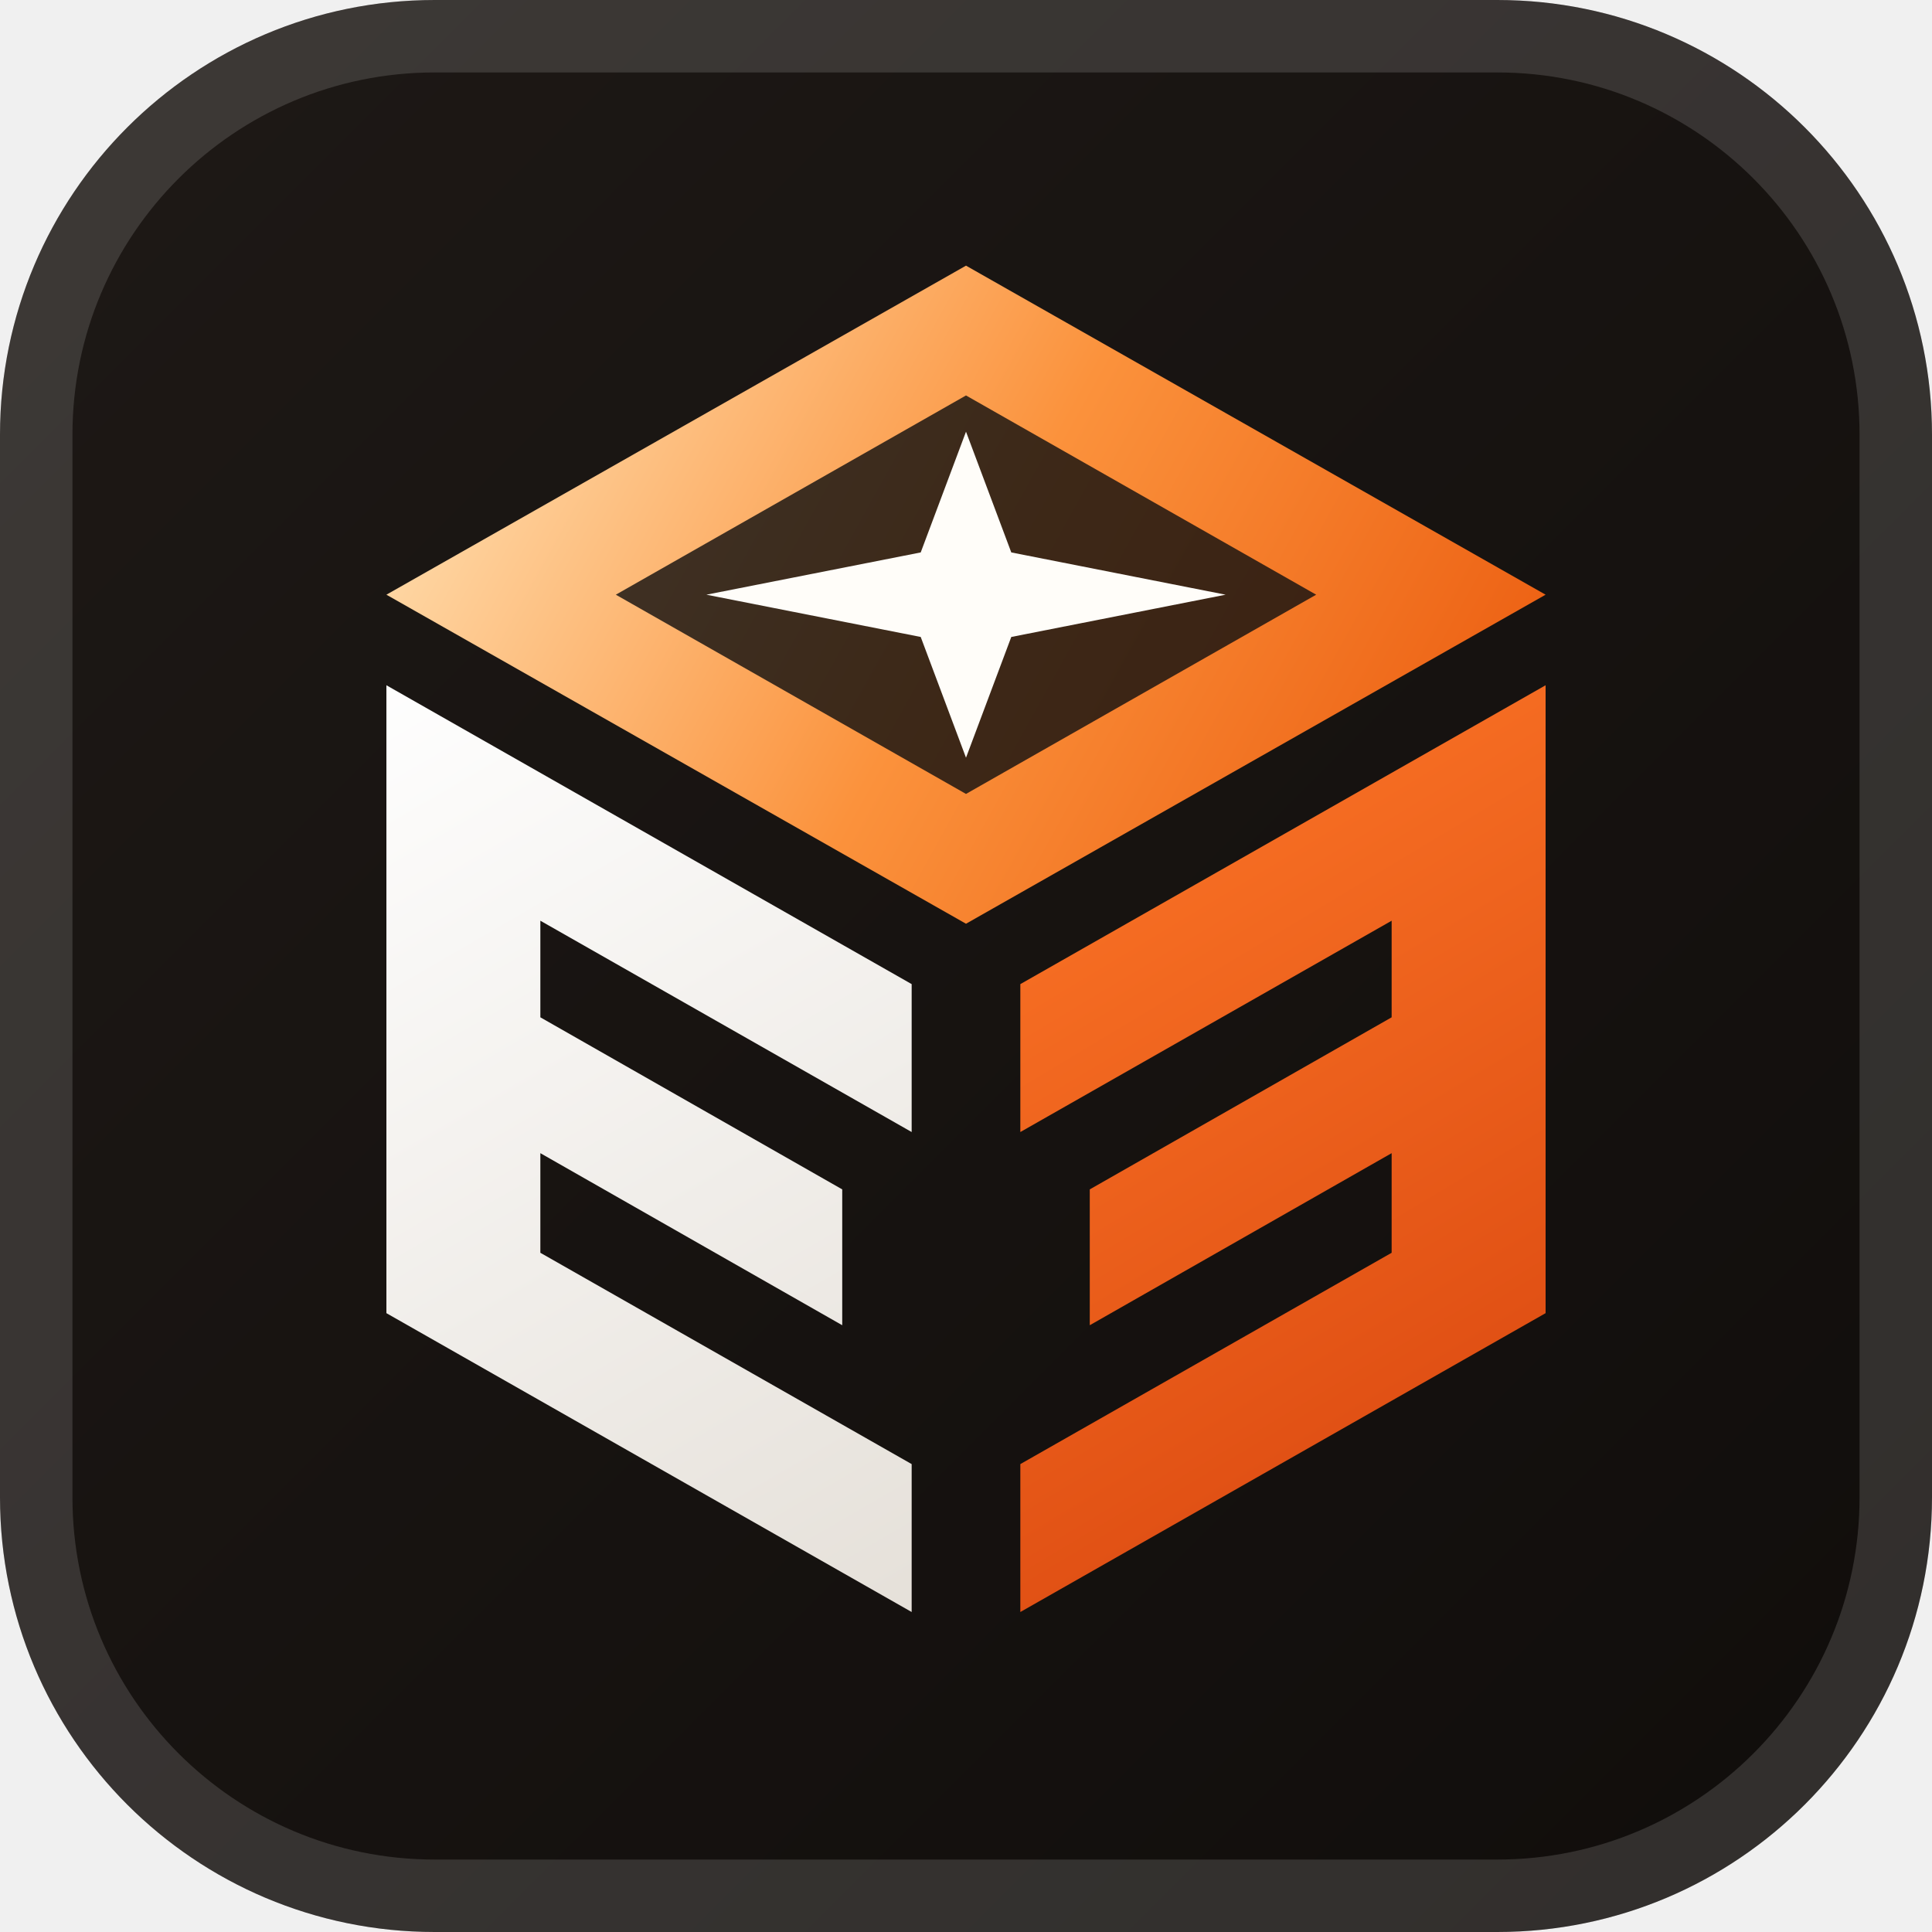
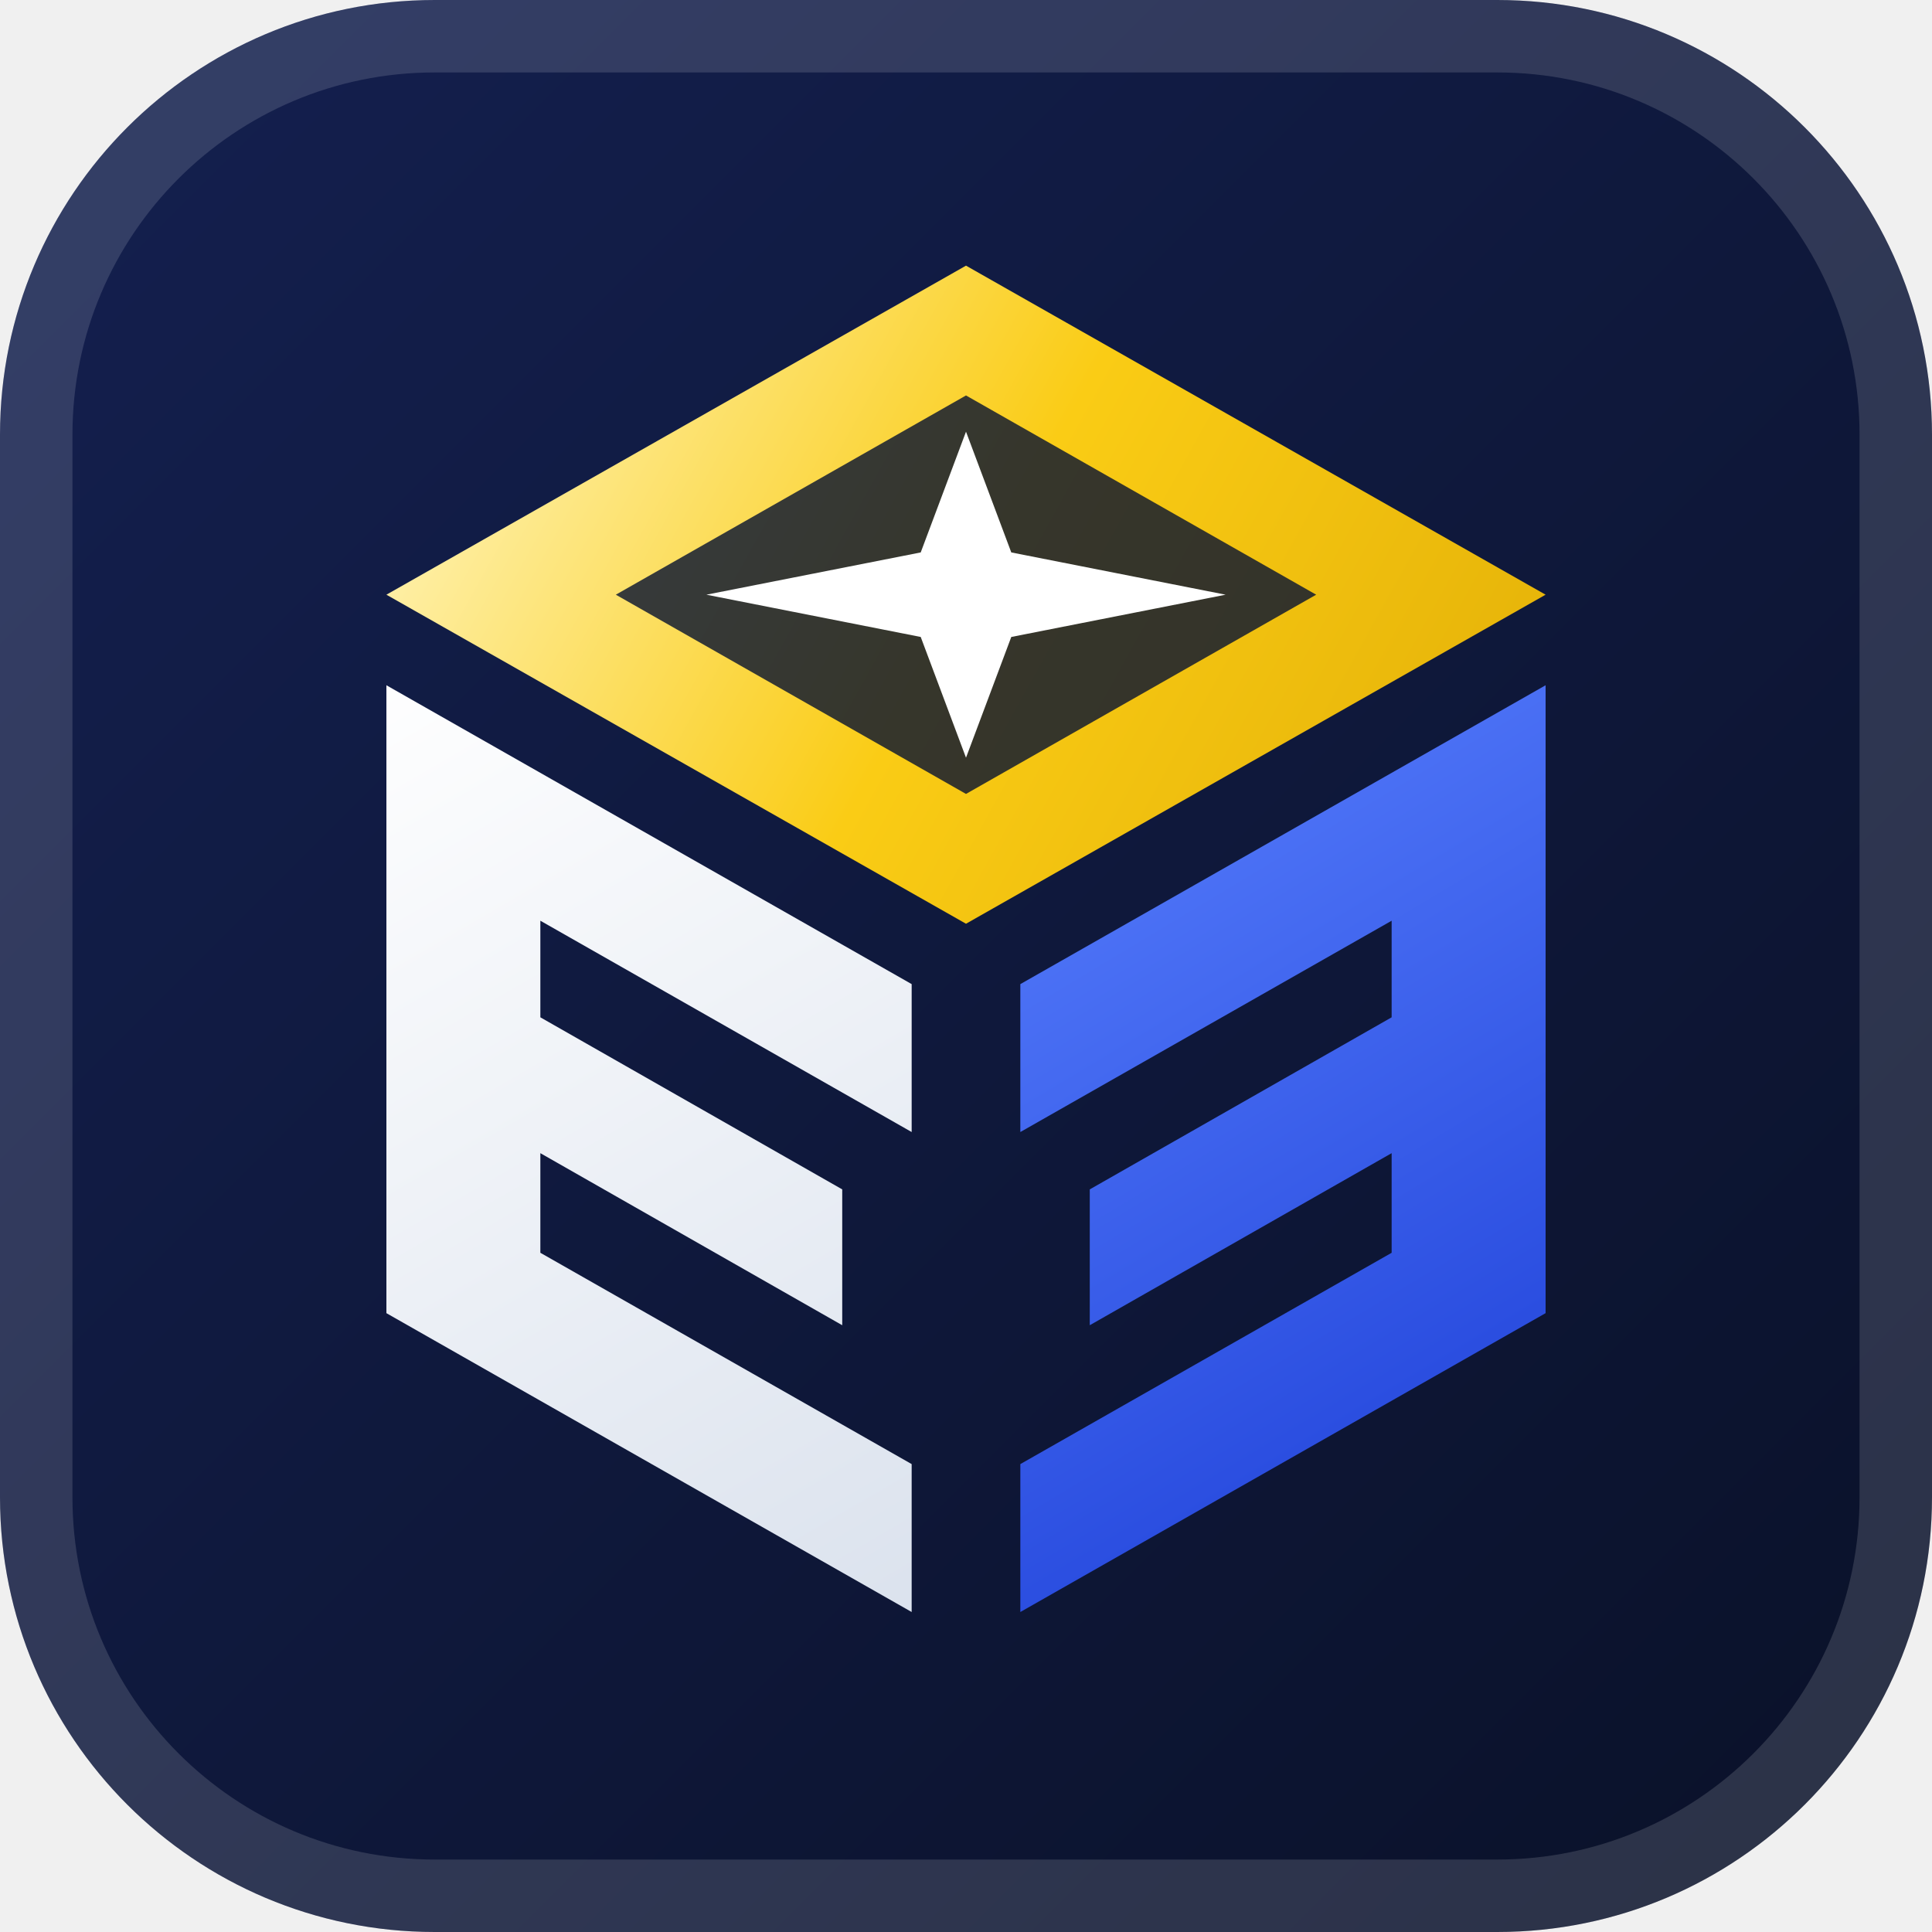
<svg xmlns="http://www.w3.org/2000/svg" viewBox="0 0 32 32" fill="none">
  <defs>
    <linearGradient id="bg" x1="0" y1="0" x2="32" y2="32" gradientUnits="userSpaceOnUse">
-       <stop offset="0%" stop-color="#1E1916" />
-       <stop offset="100%" stop-color="#100D0B" />
+       <stop offset="0%" stop-color="#142050" />
+       <stop offset="100%" stop-color="#0A1128" />
    </linearGradient>
    <linearGradient id="top-prism" x1="7" y1="5" x2="25" y2="15" gradientUnits="userSpaceOnUse">
-       <stop offset="0%" stop-color="#FFE4B8" />
-       <stop offset="50%" stop-color="#FB923C" />
-       <stop offset="100%" stop-color="#EA580C" />
+       <stop offset="0%" stop-color="#FFF6C2" />
+       <stop offset="50%" stop-color="#FACC15" />
+       <stop offset="100%" stop-color="#E3B007" />
    </linearGradient>
    <linearGradient id="right-3" x1="16.5" y1="11" x2="25.5" y2="26" gradientUnits="userSpaceOnUse">
-       <stop offset="0%" stop-color="#FF7A29" />
-       <stop offset="100%" stop-color="#D9460F" />
+       <stop offset="0%" stop-color="#5B82FF" />
+       <stop offset="100%" stop-color="#1E40D8" />
    </linearGradient>
    <linearGradient id="left-e" x1="6.5" y1="10.5" x2="15.5" y2="26" gradientUnits="userSpaceOnUse">
      <stop offset="0%" stop-color="#FFFFFF" />
-       <stop offset="100%" stop-color="#E6E1DA" />
+       <stop offset="100%" stop-color="#DCE3EE" />
    </linearGradient>
  </defs>
  <rect width="32" height="32" rx="7.2" fill="url(#bg)" />
  <rect x="0.6" y="0.6" width="30.8" height="30.8" rx="6.6" stroke="#FFFFFF" stroke-opacity="0.14" stroke-width="1.2" />
  <path d="M16 4.4L25.6 9.85L16 15.3L6.4 9.85L16 4.4Z" fill="url(#top-prism)" />
-   <path d="M16 6.55L21.8 9.85L16 13.15L10.2 9.85L16 6.55Z" fill="#141210" fill-opacity="0.82" />
-   <path d="M16 7.15L16.75 9.15L20.3 9.85L16.75 10.55L16 12.55L15.25 10.55L11.7 9.85L15.25 9.15L16 7.15Z" fill="#FFFDF9" />
+   <path d="M16 6.55L21.8 9.85L16 13.15L10.2 9.85L16 6.55Z" fill="#0C1530" fill-opacity="0.82" />
+   <path d="M16 7.15L16.75 9.15L20.3 9.85L16.75 10.55L16 12.55L15.25 10.55L11.7 9.85L15.25 9.15L16 7.15Z" fill="#FFFFFF" />
  <path fill-rule="evenodd" clip-rule="evenodd" d="M6.4 11.35L15.1 16.3V18.75L8.95 15.25V16.85L13.95 19.7V21.95L8.95 19.1V20.75L15.1 24.25V26.7L6.4 21.75V11.35Z" fill="url(#left-e)" />
  <path fill-rule="evenodd" clip-rule="evenodd" d="M25.6 11.35L16.9 16.3V18.75L23.05 15.25V16.85L18.05 19.7V21.95L23.05 19.1V20.75L16.9 24.25V26.7L25.6 21.75V11.35Z" fill="url(#right-3)" />
</svg>
